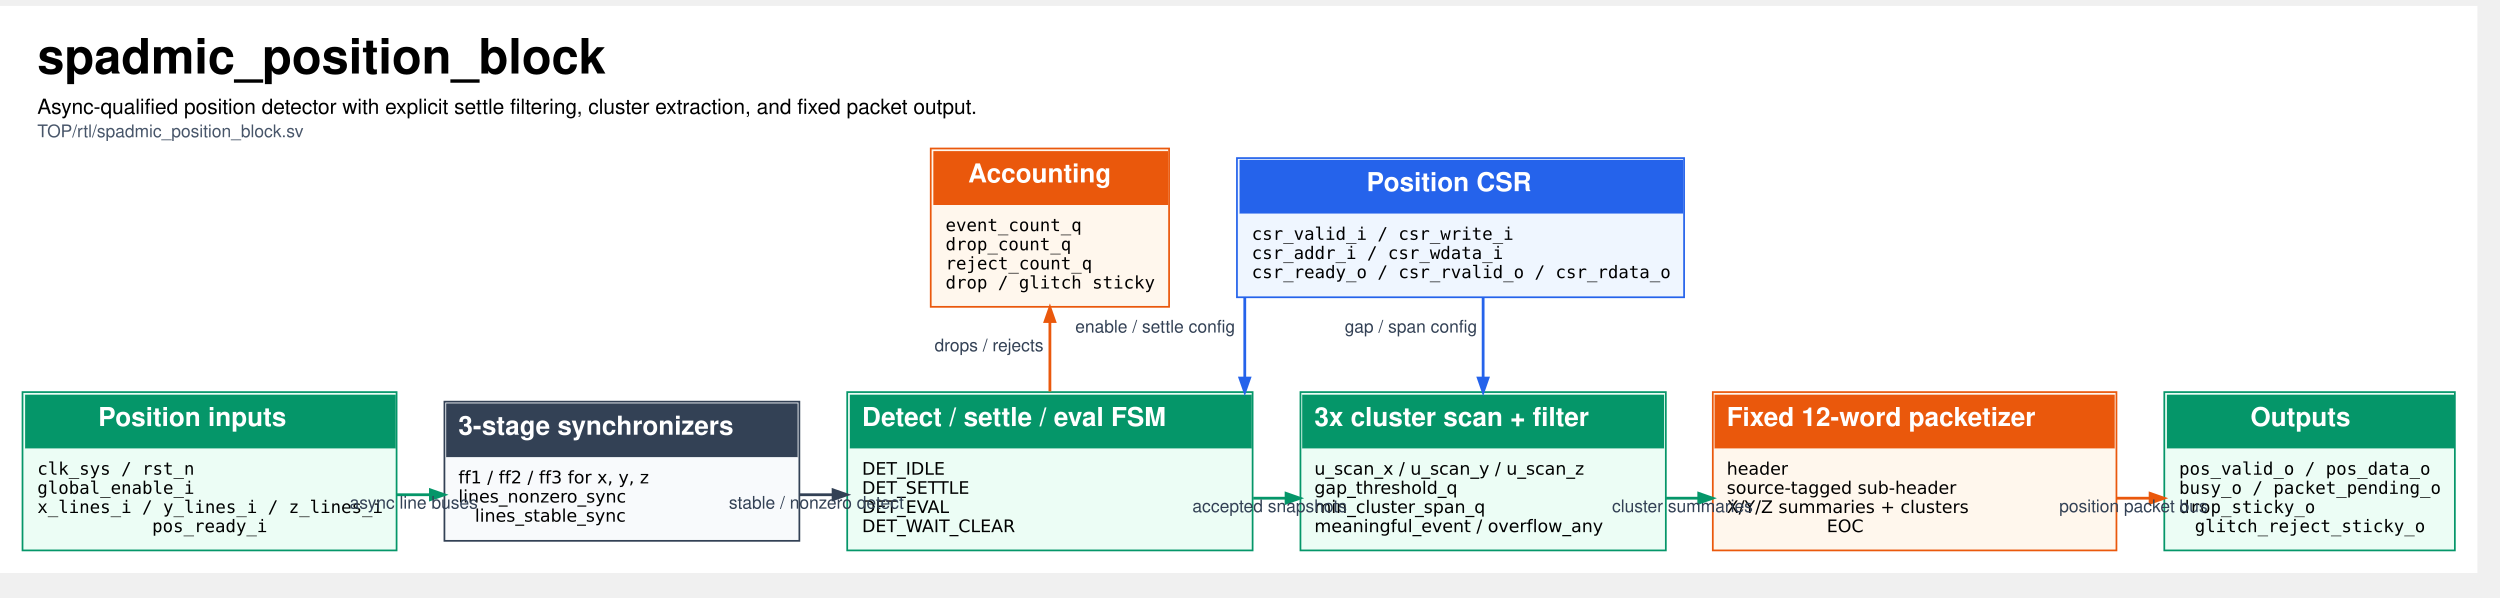
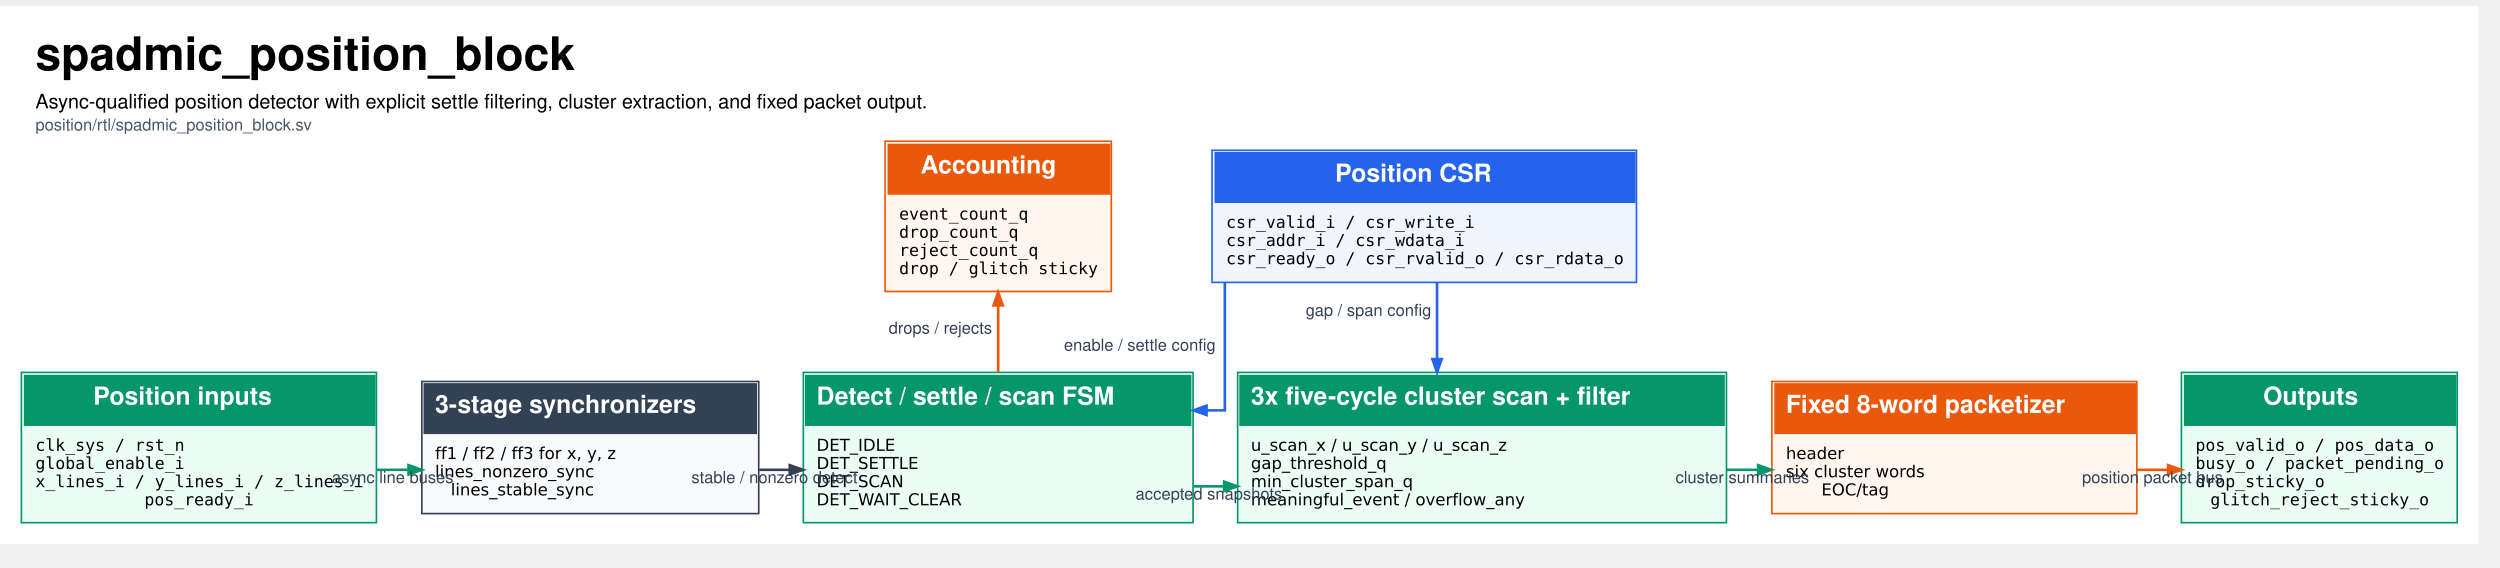
- <svg xmlns="http://www.w3.org/2000/svg" width="854pt" height="204pt" viewBox="5.76 5.76 847.76 198.48">
-   <g id="graph0" class="graph" transform="scale(0.59 0.59) rotate(0) translate(22.7 322.7)">
-     <polygon fill="white" stroke="transparent" points="-12.96,12.96 -12.96,-312.96 1410.96,-312.96 1410.96,12.96 -12.96,12.96" />
+ <svg xmlns="http://www.w3.org/2000/svg" width="854pt" height="194pt" viewBox="5.76 5.76 847.76 188.60">
+   <g id="graph0" class="graph" transform="scale(0.56 0.56) rotate(0) translate(23.23 323.23)">
+     <polygon fill="white" stroke="transparent" points="-12.96,12.96 -12.96,-312.96 1487.96,-312.96 1487.96,12.96 -12.96,12.96" />
    <text text-anchor="start" x="8.5" y="-274.1" font-family="Helvetica,sans-Serif" font-weight="bold" font-size="28.00">spadmic_position_block</text>
    <text text-anchor="start" x="8.5" y="-250.9" font-family="Helvetica,sans-Serif" font-size="12.00">Async-qualified position detector with explicit settle filtering, cluster extraction, and fixed packet output.</text>
-     <text text-anchor="start" x="8.5" y="-237.5" font-family="Helvetica,sans-Serif" font-size="10.00" fill="#475569">TOP/rtl/spadmic_position_block.sv</text>
+     <text text-anchor="start" x="8.5" y="-237.5" font-family="Helvetica,sans-Serif" font-size="10.00" fill="#475569">position/rtl/spadmic_position_block.sv</text>
    <g id="node1" class="node">
      <polygon fill="#ecfdf5" stroke="transparent" points="0,0 0,-91 215,-91 215,0 0,0" />
      <polygon fill="#059669" stroke="transparent" points="1.5,-58.5 1.5,-89.5 214.5,-89.5 214.5,-58.5 1.5,-58.5" />
      <text text-anchor="start" x="43.5" y="-71.5" font-family="Helvetica,sans-Serif" font-weight="bold" font-size="15.00" fill="white">Position inputs</text>
      <polygon fill="#ecfdf5" stroke="transparent" points="1.5,-0.5 1.5,-58.5 214.5,-58.5 214.5,-0.5 1.5,-0.5" />
      <text text-anchor="start" x="8.5" y="-43.5" font-family="DejaVu Sans Mono" font-size="10.00">clk_sys / rst_n</text>
      <text text-anchor="start" x="8.5" y="-32.5" font-family="DejaVu Sans Mono" font-size="10.00">global_enable_i</text>
      <text text-anchor="start" x="8.5" y="-21.5" font-family="DejaVu Sans Mono" font-size="10.00">x_lines_i / y_lines_i / z_lines_i</text>
      <text text-anchor="start" x="74.5" y="-10.5" font-family="DejaVu Sans Mono" font-size="10.00">pos_ready_i</text>
      <polygon fill="none" stroke="#059669" points="0,0 0,-91 215,-91 215,0 0,0" />
    </g>
    <g id="node3" class="node">
      <polygon fill="#f8fafc" stroke="transparent" points="242.5,-5.5 242.5,-85.5 446.5,-85.5 446.5,-5.5 242.5,-5.5" />
      <polygon fill="#334155" stroke="transparent" points="243.5,-53.5 243.5,-84.5 445.5,-84.5 445.5,-53.5 243.5,-53.5" />
      <text text-anchor="start" x="250.5" y="-66.5" font-family="Helvetica,sans-Serif" font-weight="bold" font-size="15.00" fill="white">3-stage synchronizers</text>
      <polygon fill="#f8fafc" stroke="transparent" points="243.5,-6.5 243.5,-53.5 445.5,-53.5 445.5,-6.5 243.5,-6.5" />
      <text text-anchor="start" x="250.5" y="-38.5" font-family="DejaVu Sans" font-size="10.00">ff1 / ff2 / ff3 for x, y, z</text>
      <text text-anchor="start" x="250.5" y="-27.5" font-family="DejaVu Sans" font-size="10.00">lines_nonzero_sync</text>
      <text text-anchor="start" x="260" y="-16.5" font-family="DejaVu Sans" font-size="10.00">lines_stable_sync</text>
      <polygon fill="none" stroke="#334155" points="242.5,-5.5 242.5,-85.5 446.5,-85.5 446.5,-5.5 242.5,-5.5" />
    </g>
    <g id="edge6" class="edge">
      <path fill="none" stroke="#059669" stroke-width="1.6" d="M215.25,-32C215.25,-32 234.44,-32 234.44,-32" />
      <polygon fill="#059669" stroke="#059669" stroke-width="1.6" points="234.44,-34.8 242.44,-32 234.44,-29.2 234.44,-34.8" />
      <text text-anchor="middle" x="224.84" y="-24" font-family="Helvetica,sans-Serif" font-size="10.00" fill="#334155">async line buses</text>
    </g>
    <g id="node2" class="node">
-       <polygon fill="#eff6ff" stroke="transparent" points="698,-145.5 698,-225.5 955,-225.5 955,-145.5 698,-145.5" />
-       <polygon fill="#2563eb" stroke="transparent" points="699.5,-193.5 699.5,-224.5 954.5,-224.5 954.5,-193.5 699.5,-193.5" />
-       <text text-anchor="start" x="772.5" y="-206.5" font-family="Helvetica,sans-Serif" font-weight="bold" font-size="15.00" fill="white">Position CSR</text>
-       <polygon fill="#eff6ff" stroke="transparent" points="699.5,-146.5 699.5,-193.5 954.5,-193.5 954.5,-146.5 699.5,-146.5" />
-       <text text-anchor="start" x="706.5" y="-178.5" font-family="DejaVu Sans Mono" font-size="10.00">csr_valid_i / csr_write_i</text>
-       <text text-anchor="start" x="706.5" y="-167.5" font-family="DejaVu Sans Mono" font-size="10.00">csr_addr_i / csr_wdata_i</text>
-       <text text-anchor="start" x="706.5" y="-156.5" font-family="DejaVu Sans Mono" font-size="10.00">csr_ready_o / csr_rvalid_o / csr_rdata_o</text>
-       <polygon fill="none" stroke="#2563eb" points="698,-145.5 698,-225.5 955,-225.5 955,-145.5 698,-145.5" />
+       <polygon fill="#eff6ff" stroke="transparent" points="721,-145.5 721,-225.5 978,-225.5 978,-145.5 721,-145.5" />
+       <polygon fill="#2563eb" stroke="transparent" points="722.5,-193.5 722.5,-224.5 977.5,-224.5 977.5,-193.5 722.5,-193.5" />
+       <text text-anchor="start" x="795.5" y="-206.5" font-family="Helvetica,sans-Serif" font-weight="bold" font-size="15.00" fill="white">Position CSR</text>
+       <polygon fill="#eff6ff" stroke="transparent" points="722.5,-146.5 722.5,-193.5 977.5,-193.5 977.5,-146.5 722.5,-146.5" />
+       <text text-anchor="start" x="729.5" y="-178.5" font-family="DejaVu Sans Mono" font-size="10.00">csr_valid_i / csr_write_i</text>
+       <text text-anchor="start" x="729.5" y="-167.5" font-family="DejaVu Sans Mono" font-size="10.00">csr_addr_i / csr_wdata_i</text>
+       <text text-anchor="start" x="729.5" y="-156.5" font-family="DejaVu Sans Mono" font-size="10.00">csr_ready_o / csr_rvalid_o / csr_rdata_o</text>
+       <polygon fill="none" stroke="#2563eb" points="721,-145.5 721,-225.5 978,-225.5 978,-145.5 721,-145.5" />
    </g>
    <g id="node4" class="node">
-       <polygon fill="#ecfdf5" stroke="transparent" points="474,0 474,-91 707,-91 707,0 474,0" />
-       <polygon fill="#059669" stroke="transparent" points="475.5,-58.5 475.5,-89.5 706.5,-89.5 706.5,-58.5 475.5,-58.5" />
-       <text text-anchor="start" x="482.5" y="-71.5" font-family="Helvetica,sans-Serif" font-weight="bold" font-size="15.00" fill="white">Detect / settle / eval FSM</text>
-       <polygon fill="#ecfdf5" stroke="transparent" points="475.5,-0.5 475.5,-58.5 706.5,-58.5 706.5,-0.5 475.5,-0.5" />
-       <text text-anchor="start" x="482.5" y="-43.5" font-family="DejaVu Sans" font-size="10.00">DET_IDLE</text>
-       <text text-anchor="start" x="482.5" y="-32.5" font-family="DejaVu Sans" font-size="10.00">DET_SETTLE</text>
-       <text text-anchor="start" x="482.5" y="-21.5" font-family="DejaVu Sans" font-size="10.00">DET_EVAL</text>
-       <text text-anchor="start" x="482.5" y="-10.5" font-family="DejaVu Sans" font-size="10.00">DET_WAIT_CLEAR</text>
-       <polygon fill="none" stroke="#059669" points="474,0 474,-91 707,-91 707,0 474,0" />
+       <polygon fill="#ecfdf5" stroke="transparent" points="473.5,0 473.5,-91 709.5,-91 709.5,0 473.5,0" />
+       <polygon fill="#059669" stroke="transparent" points="474.5,-58.5 474.5,-89.5 708.5,-89.5 708.5,-58.5 474.5,-58.5" />
+       <text text-anchor="start" x="481.5" y="-71.5" font-family="Helvetica,sans-Serif" font-weight="bold" font-size="15.00" fill="white">Detect / settle / scan FSM</text>
+       <polygon fill="#ecfdf5" stroke="transparent" points="474.5,-0.5 474.5,-58.5 708.5,-58.5 708.5,-0.5 474.5,-0.5" />
+       <text text-anchor="start" x="481.5" y="-43.5" font-family="DejaVu Sans" font-size="10.00">DET_IDLE</text>
+       <text text-anchor="start" x="481.5" y="-32.5" font-family="DejaVu Sans" font-size="10.00">DET_SETTLE</text>
+       <text text-anchor="start" x="481.5" y="-21.5" font-family="DejaVu Sans" font-size="10.00">DET_SCAN</text>
+       <text text-anchor="start" x="481.5" y="-10.5" font-family="DejaVu Sans" font-size="10.00">DET_WAIT_CLEAR</text>
+       <polygon fill="none" stroke="#059669" points="473.5,0 473.5,-91 709.5,-91 709.5,0 473.5,0" />
    </g>
    <g id="edge10" class="edge">
-       <path fill="none" stroke="#2563eb" stroke-width="1.6" d="M702.5,-145.38C702.5,-145.38 702.5,-99.05 702.5,-99.05" />
-       <polygon fill="#2563eb" stroke="#2563eb" stroke-width="1.6" points="705.3,-99.05 702.5,-91.05 699.7,-99.05 705.3,-99.05" />
-       <text text-anchor="middle" x="651" y="-125.21" font-family="Helvetica,sans-Serif" font-size="10.00" fill="#334155">enable / settle config</text>
+       <path fill="none" stroke="#2563eb" stroke-width="1.6" d="M728.75,-145.39C728.75,-111.35 728.75,-68 728.75,-68 728.75,-68 717.67,-68 717.67,-68" />
+       <polygon fill="#2563eb" stroke="#2563eb" stroke-width="1.6" points="717.67,-65.2 709.67,-68 717.67,-70.8 717.67,-65.2" />
+       <text text-anchor="middle" x="677.25" y="-104.15" font-family="Helvetica,sans-Serif" font-size="10.00" fill="#334155">enable / settle config</text>
    </g>
    <g id="node5" class="node">
-       <polygon fill="#ecfdf5" stroke="transparent" points="734.5,0 734.5,-91 944.5,-91 944.5,0 734.5,0" />
-       <polygon fill="#059669" stroke="transparent" points="735.5,-58.5 735.5,-89.5 943.5,-89.5 943.5,-58.5 735.5,-58.5" />
-       <text text-anchor="start" x="742.5" y="-71.5" font-family="Helvetica,sans-Serif" font-weight="bold" font-size="15.00" fill="white">3x cluster scan + filter</text>
-       <polygon fill="#ecfdf5" stroke="transparent" points="735.5,-0.5 735.5,-58.5 943.5,-58.5 943.5,-0.5 735.5,-0.5" />
-       <text text-anchor="start" x="742.5" y="-43.5" font-family="DejaVu Sans" font-size="10.00">u_scan_x / u_scan_y / u_scan_z</text>
-       <text text-anchor="start" x="742.5" y="-32.5" font-family="DejaVu Sans" font-size="10.00">gap_threshold_q</text>
-       <text text-anchor="start" x="742.5" y="-21.5" font-family="DejaVu Sans" font-size="10.00">min_cluster_span_q</text>
-       <text text-anchor="start" x="742.5" y="-10.5" font-family="DejaVu Sans" font-size="10.00">meaningful_event / overflow_any</text>
-       <polygon fill="none" stroke="#059669" points="734.5,0 734.5,-91 944.5,-91 944.5,0 734.5,0" />
+       <polygon fill="#ecfdf5" stroke="transparent" points="736.5,0 736.5,-91 1032.5,-91 1032.5,0 736.5,0" />
+       <polygon fill="#059669" stroke="transparent" points="737.5,-58.5 737.5,-89.5 1031.5,-89.5 1031.5,-58.5 737.5,-58.5" />
+       <text text-anchor="start" x="744.5" y="-71.5" font-family="Helvetica,sans-Serif" font-weight="bold" font-size="15.00" fill="white">3x five-cycle cluster scan + filter</text>
+       <polygon fill="#ecfdf5" stroke="transparent" points="737.5,-0.5 737.5,-58.5 1031.5,-58.5 1031.5,-0.5 737.5,-0.5" />
+       <text text-anchor="start" x="744.5" y="-43.5" font-family="DejaVu Sans" font-size="10.00">u_scan_x / u_scan_y / u_scan_z</text>
+       <text text-anchor="start" x="744.5" y="-32.5" font-family="DejaVu Sans" font-size="10.00">gap_threshold_q</text>
+       <text text-anchor="start" x="744.5" y="-21.5" font-family="DejaVu Sans" font-size="10.00">min_cluster_span_q</text>
+       <text text-anchor="start" x="744.5" y="-10.5" font-family="DejaVu Sans" font-size="10.00">meaningful_event / overflow_any</text>
+       <polygon fill="none" stroke="#059669" points="736.5,0 736.5,-91 1032.5,-91 1032.5,0 736.5,0" />
    </g>
    <g id="edge11" class="edge">
-       <path fill="none" stroke="#2563eb" stroke-width="1.6" d="M839.5,-145.38C839.5,-145.38 839.5,-99.05 839.5,-99.05" />
-       <polygon fill="#2563eb" stroke="#2563eb" stroke-width="1.6" points="842.3,-99.05 839.5,-91.05 836.7,-99.05 842.3,-99.05" />
-       <text text-anchor="middle" x="798" y="-125.21" font-family="Helvetica,sans-Serif" font-size="10.00" fill="#334155">gap / span config</text>
+       <path fill="none" stroke="#2563eb" stroke-width="1.6" d="M857.25,-145.38C857.25,-145.38 857.25,-99.05 857.25,-99.05" />
+       <polygon fill="#2563eb" stroke="#2563eb" stroke-width="1.6" points="860.05,-99.05 857.25,-91.05 854.45,-99.05 860.05,-99.05" />
+       <text text-anchor="middle" x="815.75" y="-125.21" font-family="Helvetica,sans-Serif" font-size="10.00" fill="#334155">gap / span config</text>
    </g>
    <g id="edge7" class="edge">
-       <path fill="none" stroke="#334155" stroke-width="1.6" d="M446.69,-32C446.69,-32 465.88,-32 465.88,-32" />
-       <polygon fill="#334155" stroke="#334155" stroke-width="1.6" points="465.88,-34.8 473.88,-32 465.88,-29.2 465.88,-34.8" />
-       <text text-anchor="middle" x="456.28" y="-24" font-family="Helvetica,sans-Serif" font-size="10.00" fill="#334155">stable / nonzero detect</text>
+       <path fill="none" stroke="#334155" stroke-width="1.6" d="M446.75,-32C446.75,-32 465.28,-32 465.28,-32" />
+       <polygon fill="#334155" stroke="#334155" stroke-width="1.6" points="465.28,-34.8 473.28,-32 465.28,-29.2 465.28,-34.8" />
+       <text text-anchor="middle" x="456.02" y="-24" font-family="Helvetica,sans-Serif" font-size="10.00" fill="#334155">stable / nonzero detect</text>
    </g>
    <g id="edge8" class="edge">
-       <path fill="none" stroke="#059669" stroke-width="1.6" d="M707.34,-30C707.34,-30 726.23,-30 726.23,-30" />
-       <polygon fill="#059669" stroke="#059669" stroke-width="1.6" points="726.23,-32.8 734.23,-30 726.23,-27.2 726.23,-32.8" />
-       <text text-anchor="middle" x="716.79" y="-22" font-family="Helvetica,sans-Serif" font-size="10.00" fill="#334155">accepted snapshots</text>
+       <path fill="none" stroke="#059669" stroke-width="1.6" d="M709.83,-22C709.83,-22 728.32,-22 728.32,-22" />
+       <polygon fill="#059669" stroke="#059669" stroke-width="1.6" points="728.32,-24.8 736.32,-22 728.32,-19.2 728.32,-24.8" />
+       <text text-anchor="middle" x="719.08" y="-14" font-family="Helvetica,sans-Serif" font-size="10.00" fill="#334155">accepted snapshots</text>
    </g>
    <g id="node6" class="node">
-       <polygon fill="#fff7ed" stroke="transparent" points="522,-140 522,-231 659,-231 659,-140 522,-140" />
-       <polygon fill="#ea580c" stroke="transparent" points="523.5,-198.5 523.5,-229.5 658.5,-229.5 658.5,-198.5 523.5,-198.5" />
-       <text text-anchor="start" x="543.5" y="-211.5" font-family="Helvetica,sans-Serif" font-weight="bold" font-size="15.00" fill="white">Accounting</text>
-       <polygon fill="#fff7ed" stroke="transparent" points="523.5,-140.5 523.5,-198.5 658.5,-198.5 658.5,-140.5 523.5,-140.5" />
-       <text text-anchor="start" x="530.5" y="-183.5" font-family="DejaVu Sans Mono" font-size="10.00">event_count_q</text>
-       <text text-anchor="start" x="530.5" y="-172.5" font-family="DejaVu Sans Mono" font-size="10.00">drop_count_q</text>
-       <text text-anchor="start" x="530.5" y="-161.5" font-family="DejaVu Sans Mono" font-size="10.00">reject_count_q</text>
-       <text text-anchor="start" x="530.5" y="-150.5" font-family="DejaVu Sans Mono" font-size="10.00">drop / glitch sticky</text>
-       <polygon fill="none" stroke="#ea580c" points="522,-140 522,-231 659,-231 659,-140 522,-140" />
+       <polygon fill="#fff7ed" stroke="transparent" points="523,-140 523,-231 660,-231 660,-140 523,-140" />
+       <polygon fill="#ea580c" stroke="transparent" points="524.5,-198.5 524.5,-229.5 659.5,-229.5 659.5,-198.5 524.5,-198.5" />
+       <text text-anchor="start" x="544.5" y="-211.5" font-family="Helvetica,sans-Serif" font-weight="bold" font-size="15.00" fill="white">Accounting</text>
+       <polygon fill="#fff7ed" stroke="transparent" points="524.5,-140.5 524.5,-198.5 659.5,-198.5 659.5,-140.5 524.5,-140.5" />
+       <text text-anchor="start" x="531.5" y="-183.5" font-family="DejaVu Sans Mono" font-size="10.00">event_count_q</text>
+       <text text-anchor="start" x="531.5" y="-172.5" font-family="DejaVu Sans Mono" font-size="10.00">drop_count_q</text>
+       <text text-anchor="start" x="531.5" y="-161.5" font-family="DejaVu Sans Mono" font-size="10.00">reject_count_q</text>
+       <text text-anchor="start" x="531.5" y="-150.5" font-family="DejaVu Sans Mono" font-size="10.00">drop / glitch sticky</text>
+       <polygon fill="none" stroke="#ea580c" points="523,-140 523,-231 660,-231 660,-140 523,-140" />
    </g>
    <g id="edge12" class="edge">
-       <path fill="none" stroke="#ea580c" stroke-width="1.6" d="M590.5,-91.34C590.5,-91.34 590.5,-131.56 590.5,-131.56" />
-       <polygon fill="#ea580c" stroke="#ea580c" stroke-width="1.6" points="587.7,-131.56 590.5,-139.56 593.3,-131.56 587.7,-131.56" />
-       <text text-anchor="middle" x="555.5" y="-114.45" font-family="Helvetica,sans-Serif" font-size="10.00" fill="#334155">drops / rejects</text>
+       <path fill="none" stroke="#ea580c" stroke-width="1.6" d="M591.5,-91.34C591.5,-91.34 591.5,-131.56 591.5,-131.56" />
+       <polygon fill="#ea580c" stroke="#ea580c" stroke-width="1.6" points="588.7,-131.56 591.5,-139.56 594.3,-131.56 588.7,-131.56" />
+       <text text-anchor="middle" x="556.5" y="-114.45" font-family="Helvetica,sans-Serif" font-size="10.00" fill="#334155">drops / rejects</text>
    </g>
    <g id="node7" class="node">
-       <polygon fill="#fff7ed" stroke="transparent" points="971.5,0 971.5,-91 1203.5,-91 1203.5,0 971.5,0" />
-       <polygon fill="#ea580c" stroke="transparent" points="972.5,-58.5 972.5,-89.5 1202.5,-89.5 1202.5,-58.5 972.5,-58.5" />
-       <text text-anchor="start" x="979.5" y="-71.5" font-family="Helvetica,sans-Serif" font-weight="bold" font-size="15.00" fill="white">Fixed 12-word packetizer</text>
-       <polygon fill="#fff7ed" stroke="transparent" points="972.5,-0.5 972.5,-58.5 1202.5,-58.5 1202.5,-0.5 972.5,-0.5" />
-       <text text-anchor="start" x="979.5" y="-43.5" font-family="DejaVu Sans" font-size="10.00">header</text>
-       <text text-anchor="start" x="979.5" y="-32.5" font-family="DejaVu Sans" font-size="10.00">source-tagged sub-header</text>
-       <text text-anchor="start" x="979.5" y="-21.5" font-family="DejaVu Sans" font-size="10.00">X/Y/Z summaries + clusters</text>
-       <text text-anchor="start" x="1037" y="-10.5" font-family="DejaVu Sans" font-size="10.00">EOC</text>
-       <polygon fill="none" stroke="#ea580c" points="971.5,0 971.5,-91 1203.5,-91 1203.5,0 971.5,0" />
+       <polygon fill="#fff7ed" stroke="transparent" points="1060,-5.5 1060,-85.5 1281,-85.5 1281,-5.5 1060,-5.5" />
+       <polygon fill="#ea580c" stroke="transparent" points="1061.5,-53.5 1061.5,-84.5 1280.5,-84.5 1280.5,-53.5 1061.5,-53.5" />
+       <text text-anchor="start" x="1068.5" y="-66.5" font-family="Helvetica,sans-Serif" font-weight="bold" font-size="15.00" fill="white">Fixed 8-word packetizer</text>
+       <polygon fill="#fff7ed" stroke="transparent" points="1061.5,-6.5 1061.5,-53.5 1280.5,-53.5 1280.5,-6.5 1061.5,-6.5" />
+       <text text-anchor="start" x="1068.5" y="-38.5" font-family="DejaVu Sans" font-size="10.00">header</text>
+       <text text-anchor="start" x="1068.5" y="-27.5" font-family="DejaVu Sans" font-size="10.00">six cluster words</text>
+       <text text-anchor="start" x="1090" y="-16.5" font-family="DejaVu Sans" font-size="10.00">EOC/tag</text>
+       <polygon fill="none" stroke="#ea580c" points="1060,-5.5 1060,-85.5 1281,-85.5 1281,-5.5 1060,-5.5" />
    </g>
    <g id="edge9" class="edge">
-       <path fill="none" stroke="#059669" stroke-width="1.6" d="M944.67,-30C944.67,-30 963.42,-30 963.42,-30" />
-       <polygon fill="#059669" stroke="#059669" stroke-width="1.6" points="963.42,-32.8 971.42,-30 963.42,-27.2 963.42,-32.8" />
-       <text text-anchor="middle" x="954.05" y="-22" font-family="Helvetica,sans-Serif" font-size="10.00" fill="#334155">cluster summaries</text>
+       <path fill="none" stroke="#059669" stroke-width="1.6" d="M1032.53,-32C1032.53,-32 1051.69,-32 1051.69,-32" />
+       <polygon fill="#059669" stroke="#059669" stroke-width="1.6" points="1051.69,-34.8 1059.69,-32 1051.69,-29.2 1051.69,-34.8" />
+       <text text-anchor="middle" x="1042.11" y="-24" font-family="Helvetica,sans-Serif" font-size="10.00" fill="#334155">cluster summaries</text>
    </g>
    <g id="node8" class="node">
-       <polygon fill="#ecfdf5" stroke="transparent" points="1231,0 1231,-91 1398,-91 1398,0 1231,0" />
-       <polygon fill="#059669" stroke="transparent" points="1232.5,-58.5 1232.5,-89.5 1397.5,-89.5 1397.5,-58.5 1232.5,-58.5" />
-       <text text-anchor="start" x="1280.5" y="-71.5" font-family="Helvetica,sans-Serif" font-weight="bold" font-size="15.00" fill="white">Outputs</text>
-       <polygon fill="#ecfdf5" stroke="transparent" points="1232.5,-0.5 1232.5,-58.5 1397.5,-58.5 1397.5,-0.5 1232.5,-0.5" />
-       <text text-anchor="start" x="1239.5" y="-43.5" font-family="DejaVu Sans Mono" font-size="10.00">pos_valid_o / pos_data_o</text>
-       <text text-anchor="start" x="1239.5" y="-32.5" font-family="DejaVu Sans Mono" font-size="10.00">busy_o / packet_pending_o</text>
-       <text text-anchor="start" x="1239.5" y="-21.5" font-family="DejaVu Sans Mono" font-size="10.00">drop_sticky_o</text>
-       <text text-anchor="start" x="1248.5" y="-10.5" font-family="DejaVu Sans Mono" font-size="10.00">glitch_reject_sticky_o</text>
-       <polygon fill="none" stroke="#059669" points="1231,0 1231,-91 1398,-91 1398,0 1231,0" />
+       <polygon fill="#ecfdf5" stroke="transparent" points="1308,0 1308,-91 1475,-91 1475,0 1308,0" />
+       <polygon fill="#059669" stroke="transparent" points="1309.5,-58.5 1309.5,-89.5 1474.5,-89.5 1474.5,-58.5 1309.5,-58.5" />
+       <text text-anchor="start" x="1357.5" y="-71.5" font-family="Helvetica,sans-Serif" font-weight="bold" font-size="15.00" fill="white">Outputs</text>
+       <polygon fill="#ecfdf5" stroke="transparent" points="1309.5,-0.5 1309.5,-58.5 1474.5,-58.5 1474.5,-0.5 1309.5,-0.5" />
+       <text text-anchor="start" x="1316.5" y="-43.5" font-family="DejaVu Sans Mono" font-size="10.00">pos_valid_o / pos_data_o</text>
+       <text text-anchor="start" x="1316.5" y="-32.5" font-family="DejaVu Sans Mono" font-size="10.00">busy_o / packet_pending_o</text>
+       <text text-anchor="start" x="1316.5" y="-21.5" font-family="DejaVu Sans Mono" font-size="10.00">drop_sticky_o</text>
+       <text text-anchor="start" x="1325.5" y="-10.5" font-family="DejaVu Sans Mono" font-size="10.00">glitch_reject_sticky_o</text>
+       <polygon fill="none" stroke="#059669" points="1308,0 1308,-91 1475,-91 1475,0 1308,0" />
    </g>
    <g id="edge13" class="edge">
-       <path fill="none" stroke="#ea580c" stroke-width="1.6" d="M1203.66,-30C1203.66,-30 1222.84,-30 1222.84,-30" />
-       <polygon fill="#ea580c" stroke="#ea580c" stroke-width="1.6" points="1222.84,-32.8 1230.84,-30 1222.84,-27.2 1222.84,-32.8" />
-       <text text-anchor="middle" x="1213.25" y="-22" font-family="Helvetica,sans-Serif" font-size="10.00" fill="#334155">position packet bus</text>
+       <path fill="none" stroke="#ea580c" stroke-width="1.6" d="M1281,-32C1281,-32 1299.95,-32 1299.95,-32" />
+       <polygon fill="#ea580c" stroke="#ea580c" stroke-width="1.6" points="1299.95,-34.8 1307.95,-32 1299.95,-29.2 1299.95,-34.8" />
+       <text text-anchor="middle" x="1290.47" y="-24" font-family="Helvetica,sans-Serif" font-size="10.00" fill="#334155">position packet bus</text>
    </g>
  </g>
</svg>
